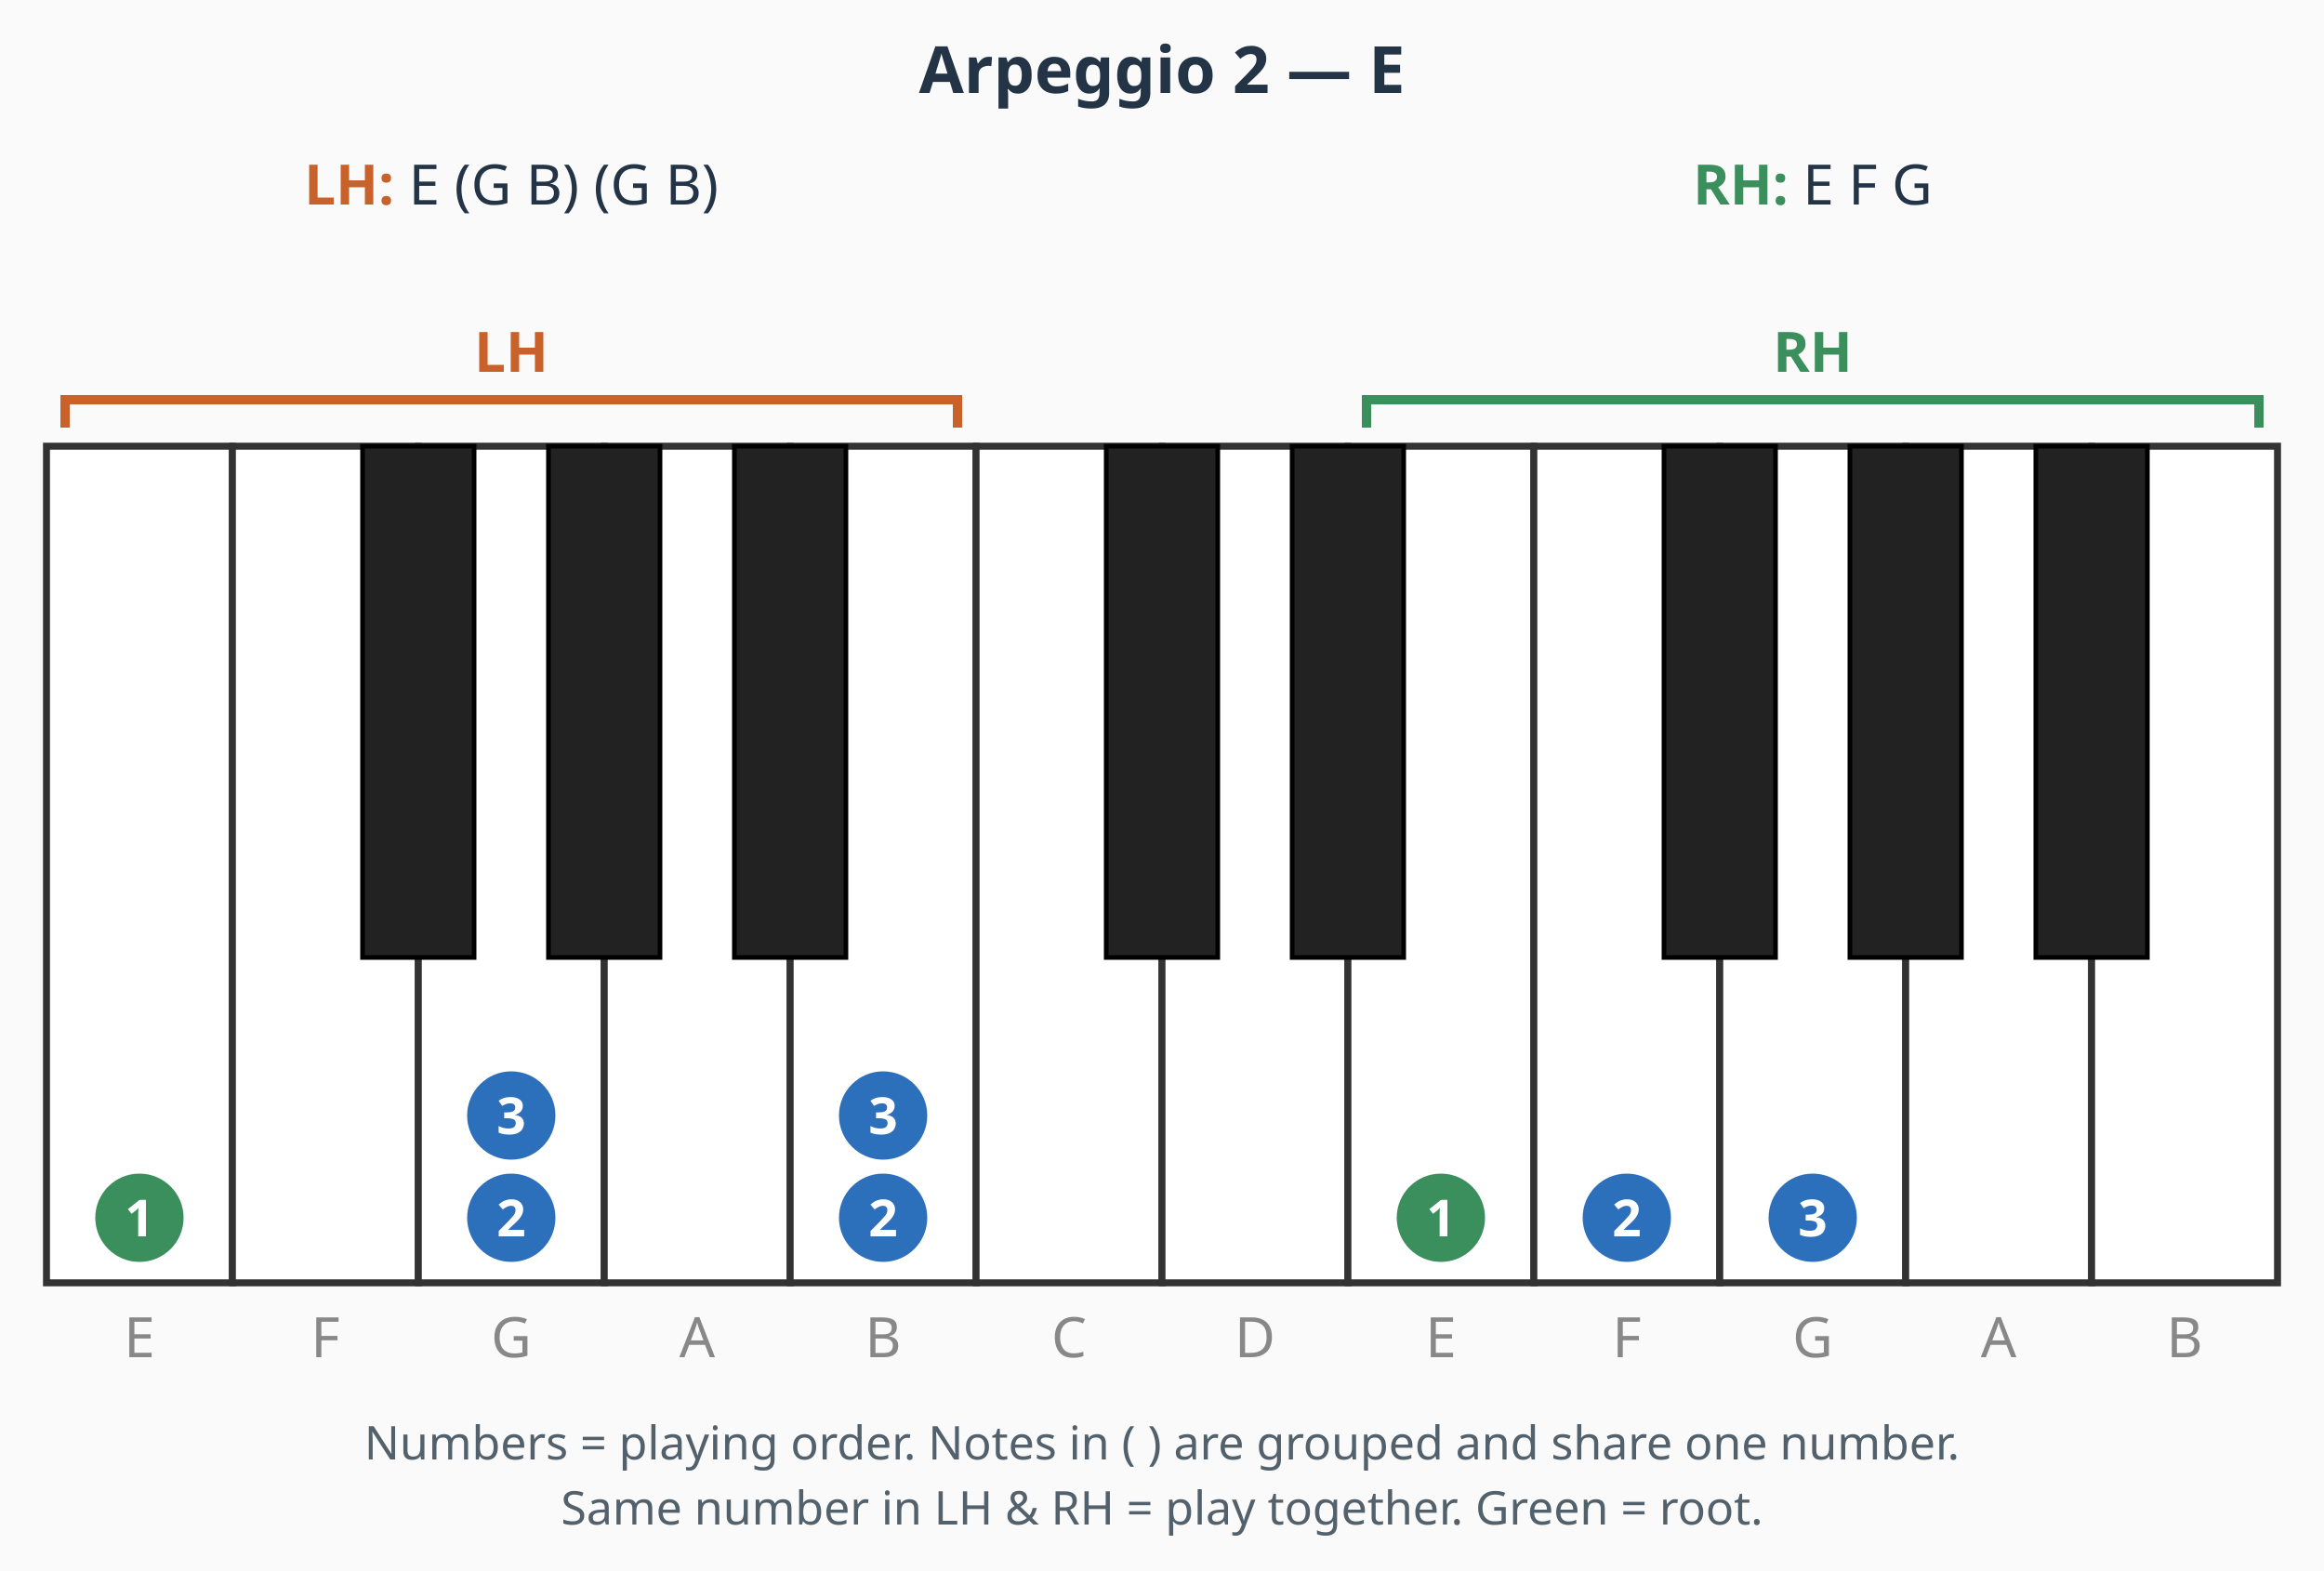
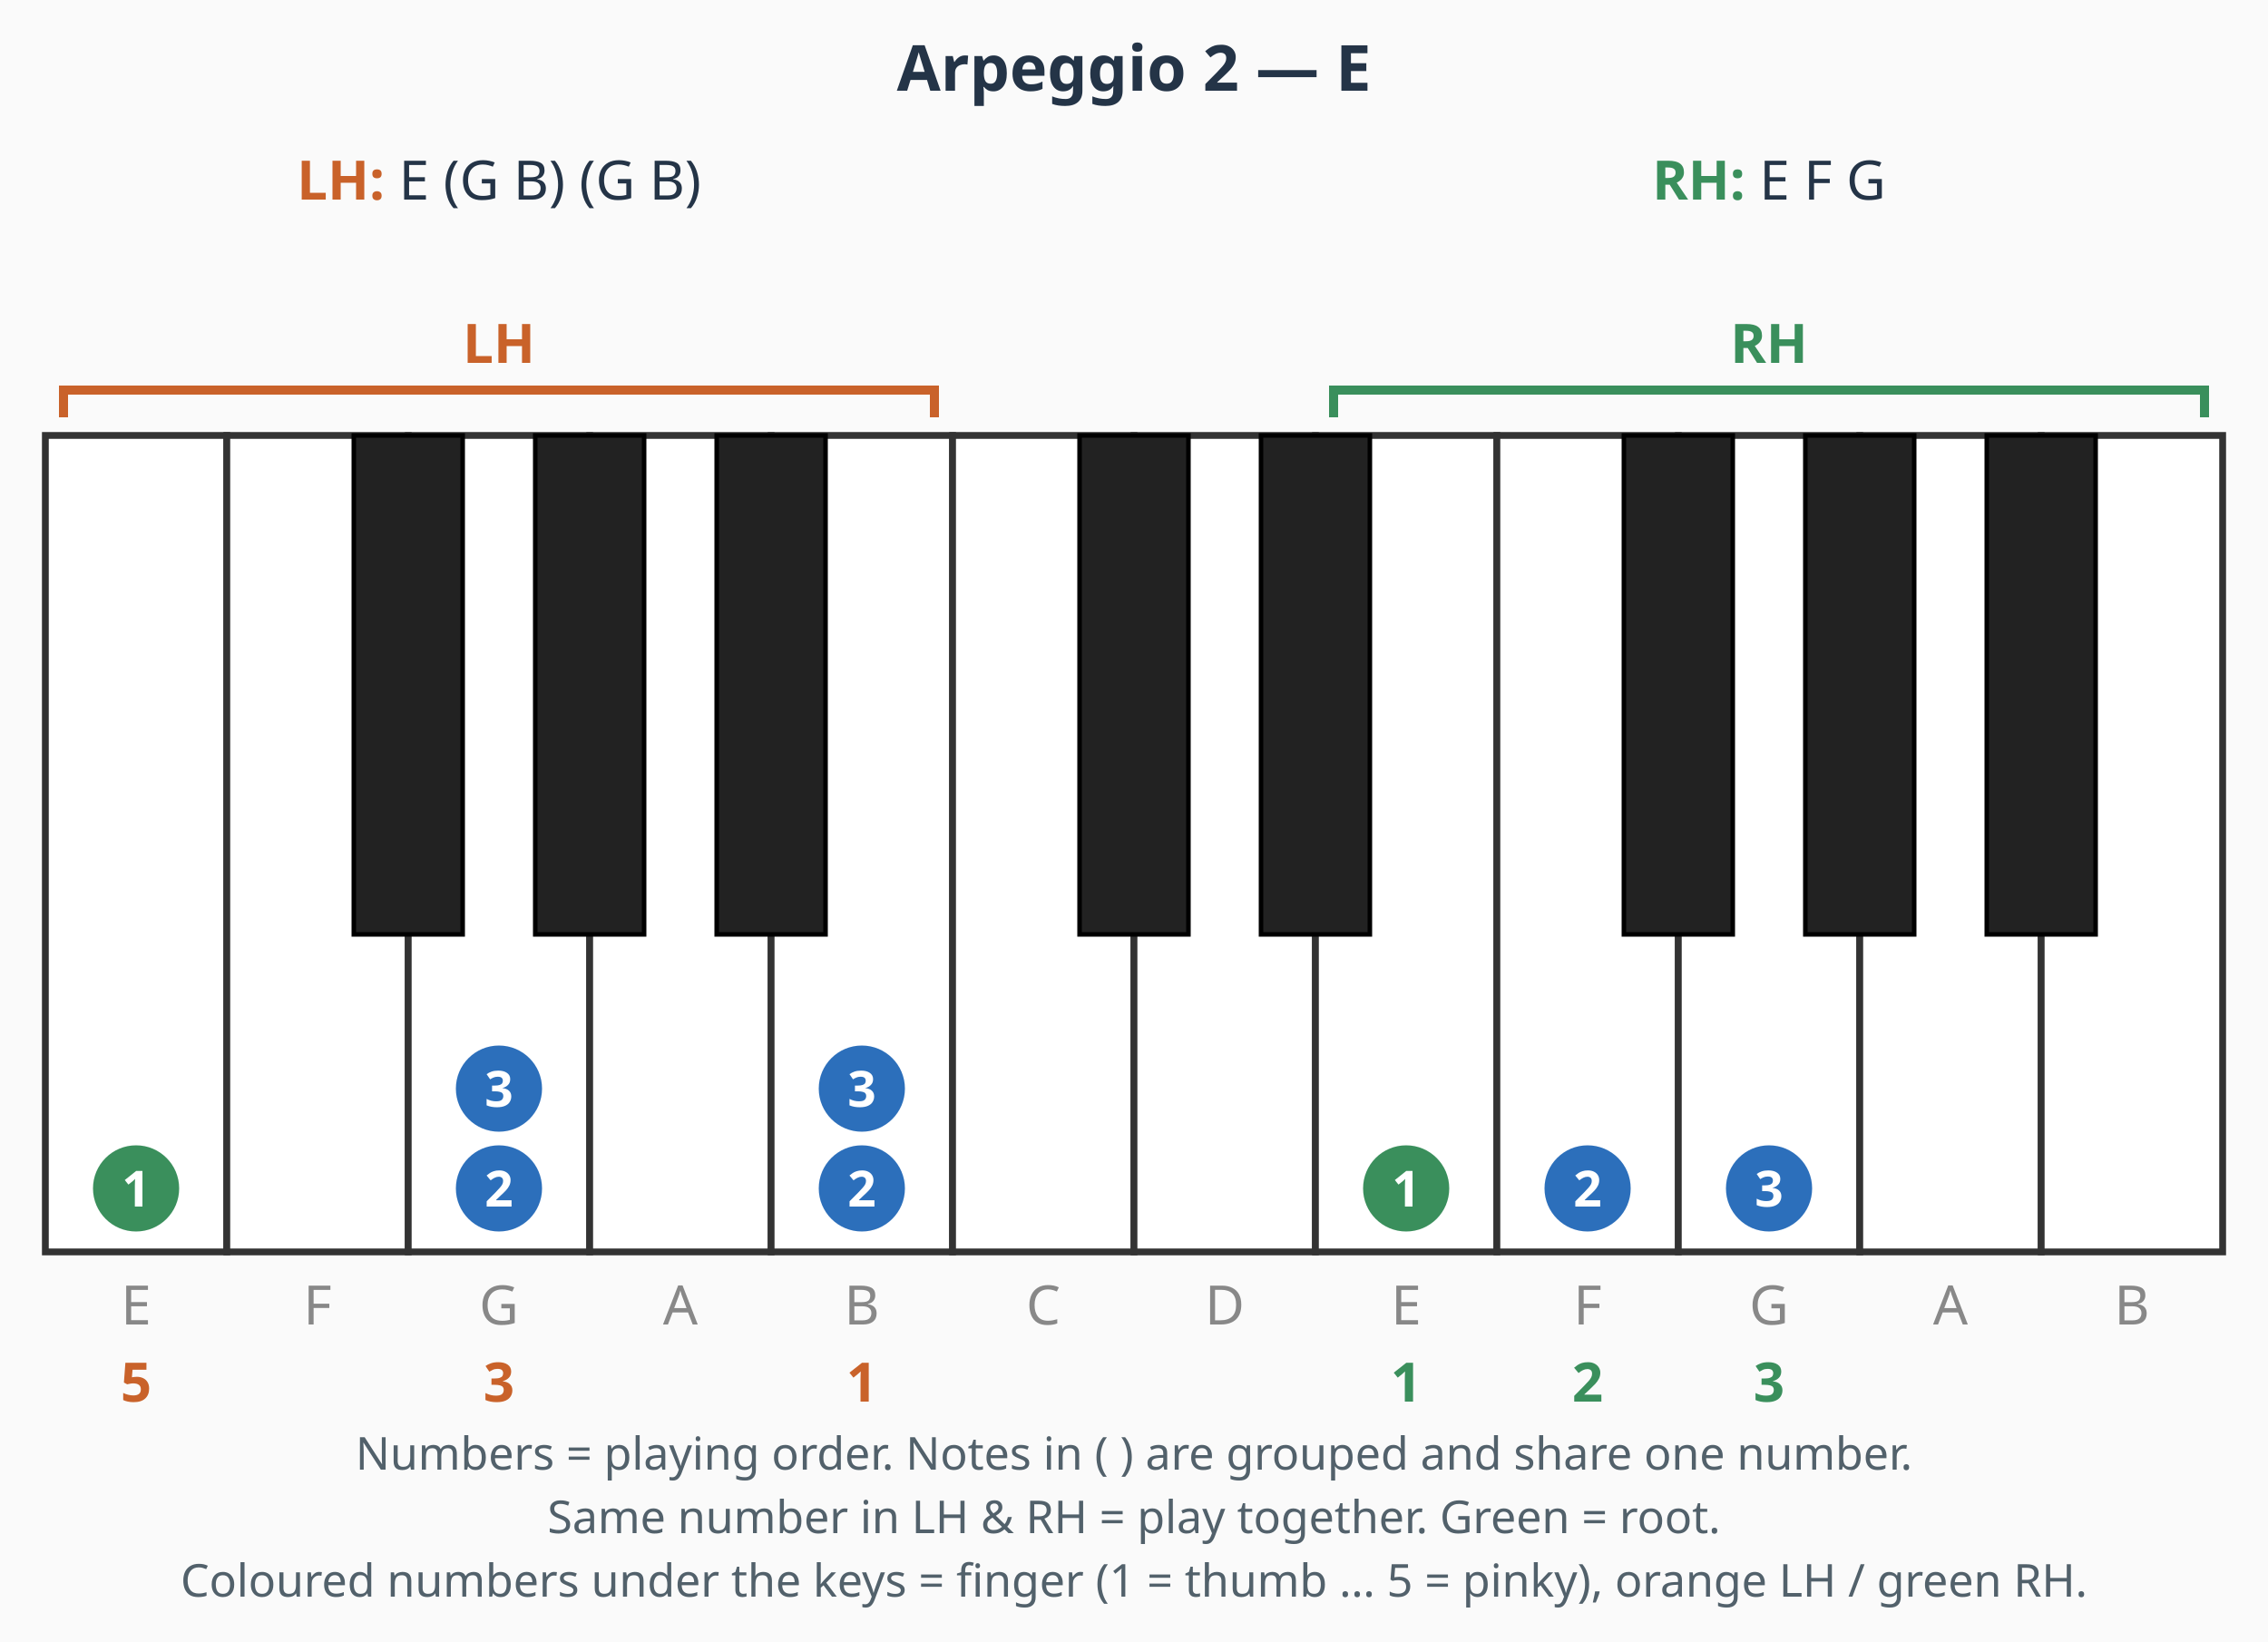
- <svg xmlns="http://www.w3.org/2000/svg" viewBox="0 0 500 338" font-family="sans-serif">
-   <rect width="500" height="338" fill="#fafafa" />
+ <svg xmlns="http://www.w3.org/2000/svg" viewBox="0 0 500 362" font-family="sans-serif">
+   <rect width="500" height="362" fill="#fafafa" />
  <text x="250" y="20" text-anchor="middle" font-size="14" font-weight="bold" fill="#243447">Arpeggio 2 — E</text>
  <text x="110" y="44" text-anchor="middle" font-size="12" fill="#243447">
    <tspan fill="#c9622a" font-weight="bold">LH:</tspan> E (G B) (G B)</text>
  <text x="390" y="44" text-anchor="middle" font-size="12" fill="#243447">
    <tspan fill="#3a8f5c" font-weight="bold">RH:</tspan> E F G</text>
  <path d="M14 92 V86 H206 V92" fill="none" stroke="#c9622a" stroke-width="2" />
  <text x="110" y="80" text-anchor="middle" font-size="12" font-weight="bold" fill="#c9622a">LH</text>
  <path d="M294 92 V86 H486 V92" fill="none" stroke="#3a8f5c" stroke-width="2" />
  <text x="390" y="80" text-anchor="middle" font-size="12" font-weight="bold" fill="#3a8f5c">RH</text>
  <g transform="translate(0,96)">
    <g stroke="#333" stroke-width="1.5">
      <rect x="10" y="0" width="40" height="180" fill="#ffffff" />
      <rect x="50" y="0" width="40" height="180" fill="#ffffff" />
      <rect x="90" y="0" width="40" height="180" fill="#ffffff" />
      <rect x="130" y="0" width="40" height="180" fill="#ffffff" />
      <rect x="170" y="0" width="40" height="180" fill="#ffffff" />
      <rect x="210" y="0" width="40" height="180" fill="#ffffff" />
      <rect x="250" y="0" width="40" height="180" fill="#ffffff" />
      <rect x="290" y="0" width="40" height="180" fill="#ffffff" />
      <rect x="330" y="0" width="40" height="180" fill="#ffffff" />
      <rect x="370" y="0" width="40" height="180" fill="#ffffff" />
      <rect x="410" y="0" width="40" height="180" fill="#ffffff" />
      <rect x="450" y="0" width="40" height="180" fill="#ffffff" />
    </g>
    <g stroke="#000" stroke-width="1" fill="#222222">
      <rect x="78" y="0" width="24" height="110" />
      <rect x="118" y="0" width="24" height="110" />
      <rect x="158" y="0" width="24" height="110" />
      <rect x="238" y="0" width="24" height="110" />
      <rect x="278" y="0" width="24" height="110" />
      <rect x="358" y="0" width="24" height="110" />
      <rect x="398" y="0" width="24" height="110" />
      <rect x="438" y="0" width="24" height="110" />
    </g>
    <g>
      <circle cx="30" cy="166" r="10" fill="#3a8f5c" stroke="#ffffff" stroke-width="1" />
      <circle cx="110" cy="166" r="10" fill="#2c6fbb" stroke="#ffffff" stroke-width="1" />
      <circle cx="110" cy="144" r="10" fill="#2c6fbb" stroke="#ffffff" stroke-width="1" />
      <circle cx="190" cy="166" r="10" fill="#2c6fbb" stroke="#ffffff" stroke-width="1" />
      <circle cx="190" cy="144" r="10" fill="#2c6fbb" stroke="#ffffff" stroke-width="1" />
      <circle cx="310" cy="166" r="10" fill="#3a8f5c" stroke="#ffffff" stroke-width="1" />
      <circle cx="350" cy="166" r="10" fill="#2c6fbb" stroke="#ffffff" stroke-width="1" />
      <circle cx="390" cy="166" r="10" fill="#2c6fbb" stroke="#ffffff" stroke-width="1" />
    </g>
    <g fill="#ffffff" font-size="11" font-weight="bold" text-anchor="middle">
      <text x="30" y="170">1</text>
      <text x="110" y="170">2</text>
      <text x="110" y="148">3</text>
      <text x="190" y="170">2</text>
      <text x="190" y="148">3</text>
      <text x="310" y="170">1</text>
      <text x="350" y="170">2</text>
      <text x="390" y="170">3</text>
    </g>
    <g fill="#888" font-size="12" text-anchor="middle">
      <text x="30" y="196">E</text>
      <text x="70" y="196">F</text>
      <text x="110" y="196">G</text>
      <text x="150" y="196">A</text>
      <text x="190" y="196">B</text>
      <text x="230" y="196">C</text>
      <text x="270" y="196">D</text>
      <text x="310" y="196">E</text>
      <text x="350" y="196">F</text>
      <text x="390" y="196">G</text>
      <text x="430" y="196">A</text>
      <text x="470" y="196">B</text>
    </g>
+     <g font-size="12" font-weight="bold" text-anchor="middle">
+       <text x="30" y="213" fill="#c9622a">5</text>
+       <text x="110" y="213" fill="#c9622a">3</text>
+       <text x="190" y="213" fill="#c9622a">1</text>
+       <text x="310" y="213" fill="#3a8f5c">1</text>
+       <text x="350" y="213" fill="#3a8f5c">2</text>
+       <text x="390" y="213" fill="#3a8f5c">3</text>
+     </g>
  </g>
-   <text x="250" y="314" text-anchor="middle" font-size="10" fill="#52616b">Numbers = playing order. Notes in ( ) are grouped and share one number.</text>
-   <text x="250" y="328" text-anchor="middle" font-size="10" fill="#52616b">Same number in LH &amp; RH = play together. Green = root.</text>
+   <text x="250" y="324" text-anchor="middle" font-size="10" fill="#52616b">Numbers = playing order. Notes in ( ) are grouped and share one number.</text>
+   <text x="250" y="338" text-anchor="middle" font-size="10" fill="#52616b">Same number in LH &amp; RH = play together. Green = root.</text>
+   <text x="250" y="352" text-anchor="middle" font-size="10" fill="#52616b">Coloured numbers under the keys = finger (1 = thumb … 5 = pinky), orange LH / green RH.</text>
</svg>
